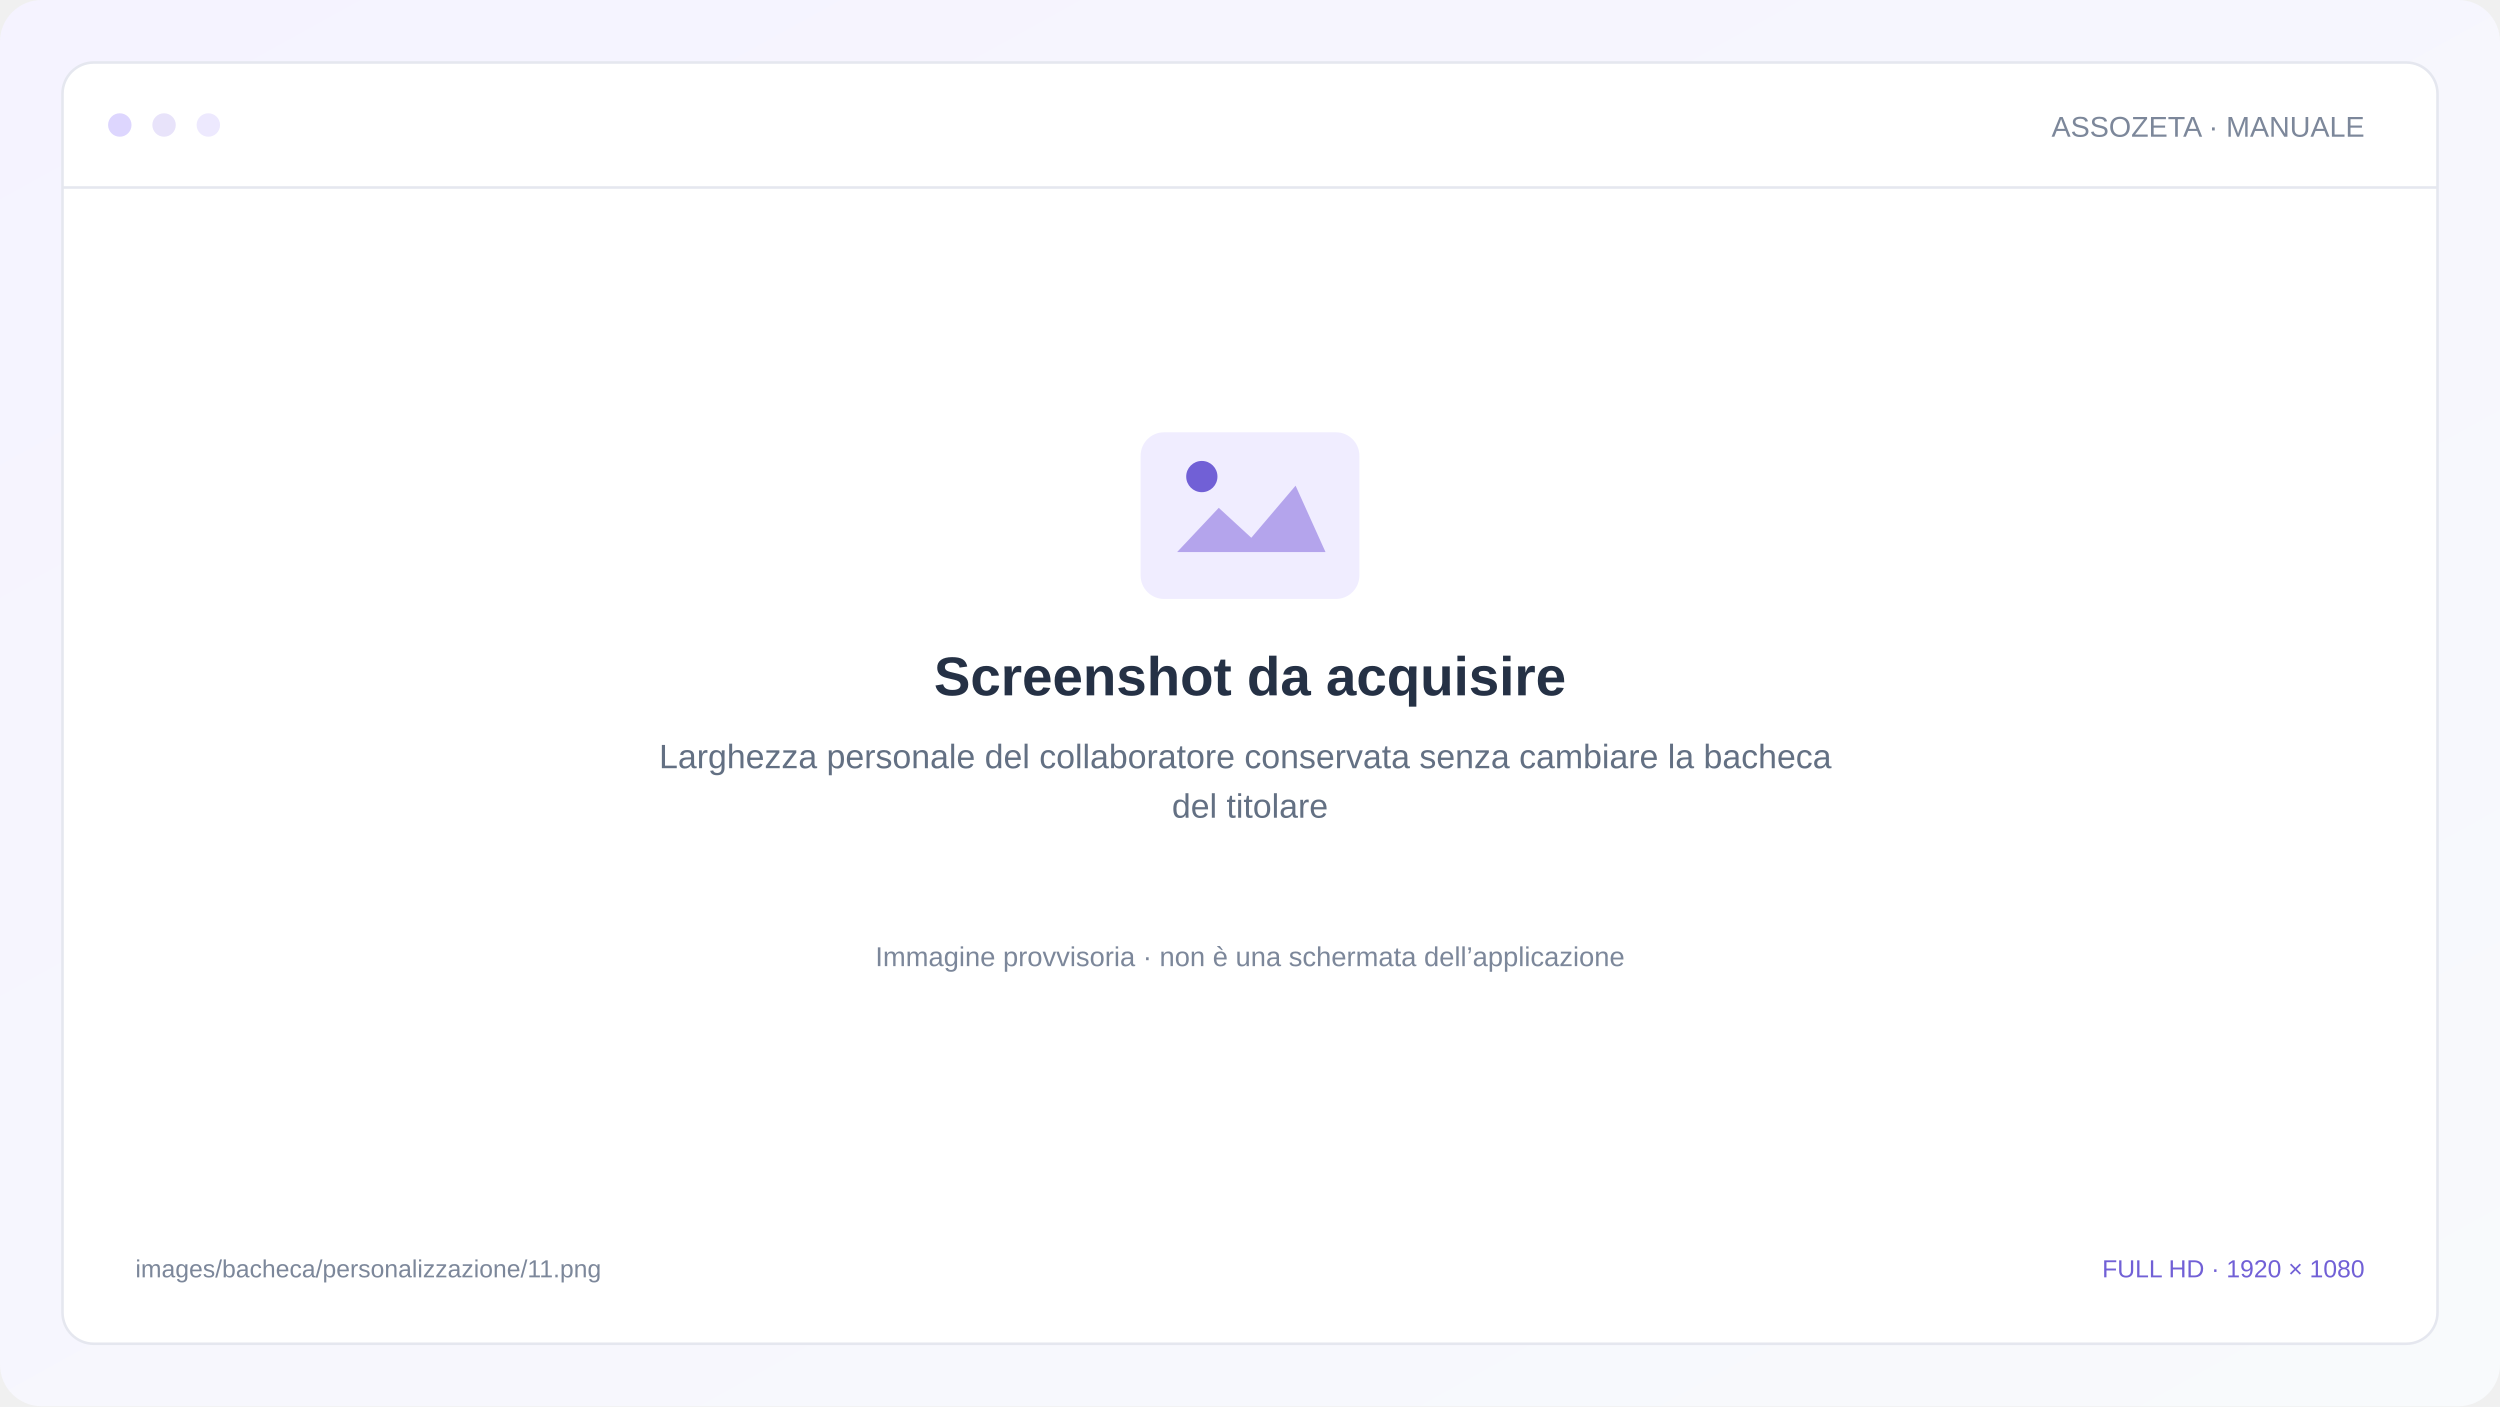
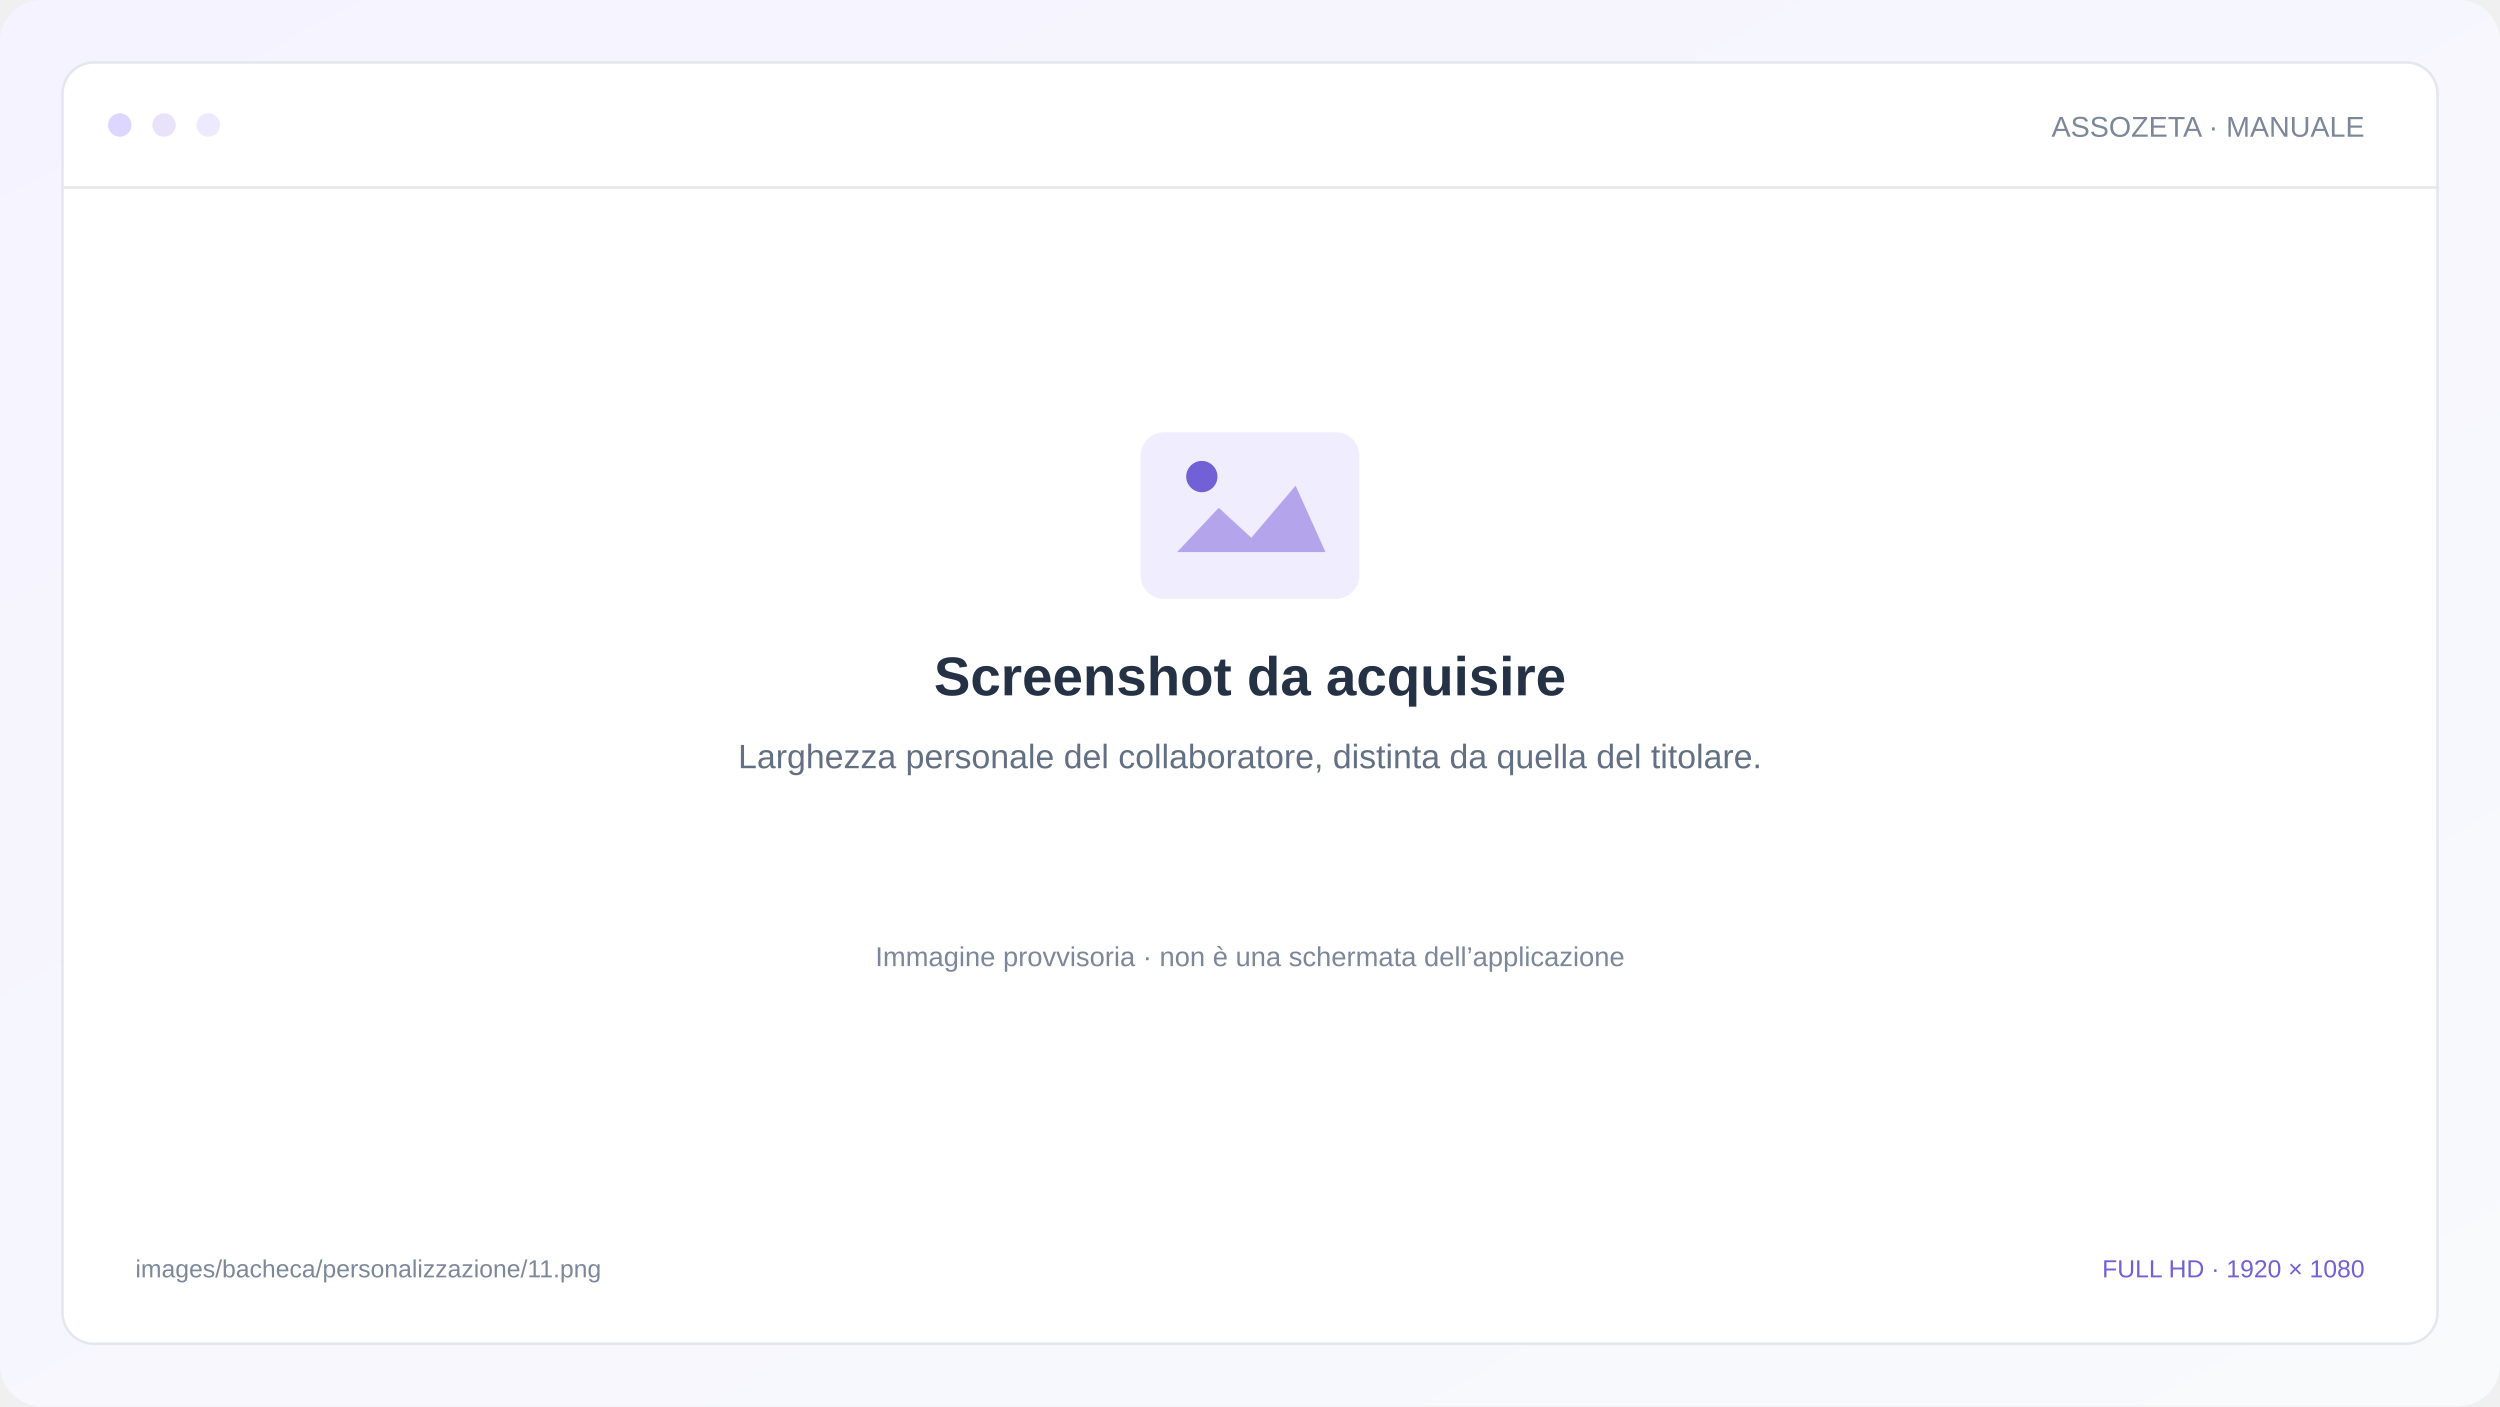
<svg xmlns="http://www.w3.org/2000/svg" width="1920" height="1080" viewBox="0 0 1920 1080" data-assozeta-manuale-placeholder="true" role="img" aria-labelledby="title description">
  <defs>
    <linearGradient id="surface" x2="1" y2="1">
      <stop stop-color="#f5f3ff" />
      <stop offset="1" stop-color="#f8fafc" />
    </linearGradient>
  </defs>
  <rect width="1920" height="1080" rx="32" fill="url(#surface)" />
  <rect x="48" y="48" width="1824" height="984" rx="24" fill="#fff" stroke="#e5e7ef" stroke-width="2" />
  <path d="M48 144H1872" stroke="#e5e7ef" stroke-width="2" />
  <circle cx="92" cy="96" r="9" fill="#ddd6fe" />
  <circle cx="126" cy="96" r="9" fill="#e8e3fa" />
  <circle cx="160" cy="96" r="9" fill="#ede9fe" />
  <text x="1816" y="105" text-anchor="end" font-family="Arial, sans-serif" font-size="22" fill="#7c879a">ASSOZETA · MANUALE</text>
  <rect x="876" y="332" width="168" height="128" rx="18" fill="#f0edff" />
  <path d="M904 424l32-34 25 23 34-40 23 51H904z" fill="#b4a4ec" />
  <circle cx="923" cy="366" r="12" fill="#7160d6" />
  <text x="960" y="534" text-anchor="middle" font-family="Arial, sans-serif" font-size="42" font-weight="700" fill="#253145">Screenshot da acquisire</text>
  <text x="960" y="590" text-anchor="middle" font-family="Arial, sans-serif" font-size="26" fill="#637083">
-     <tspan x="960" dy="0">Larghezza personale del collaboratore conservata senza cambiare la bacheca</tspan>
-     <tspan x="960" dy="38">del titolare</tspan>
+     <tspan x="960" dy="0">Larghezza personale del collaboratore, distinta da quella del titolare.</tspan>
  </text>
  <text x="960" y="742" text-anchor="middle" font-family="Arial, sans-serif" font-size="21" fill="#7c879a">Immagine provvisoria · non è una schermata dell’applicazione</text>
  <text x="104" y="981" font-family="Arial, sans-serif" font-size="19" fill="#7c879a">images/bacheca/personalizzazione/11.png</text>
  <text x="1816" y="981" text-anchor="end" font-family="Arial, sans-serif" font-size="19" fill="#7160d6">FULL HD · 1920 × 1080</text>
</svg>
